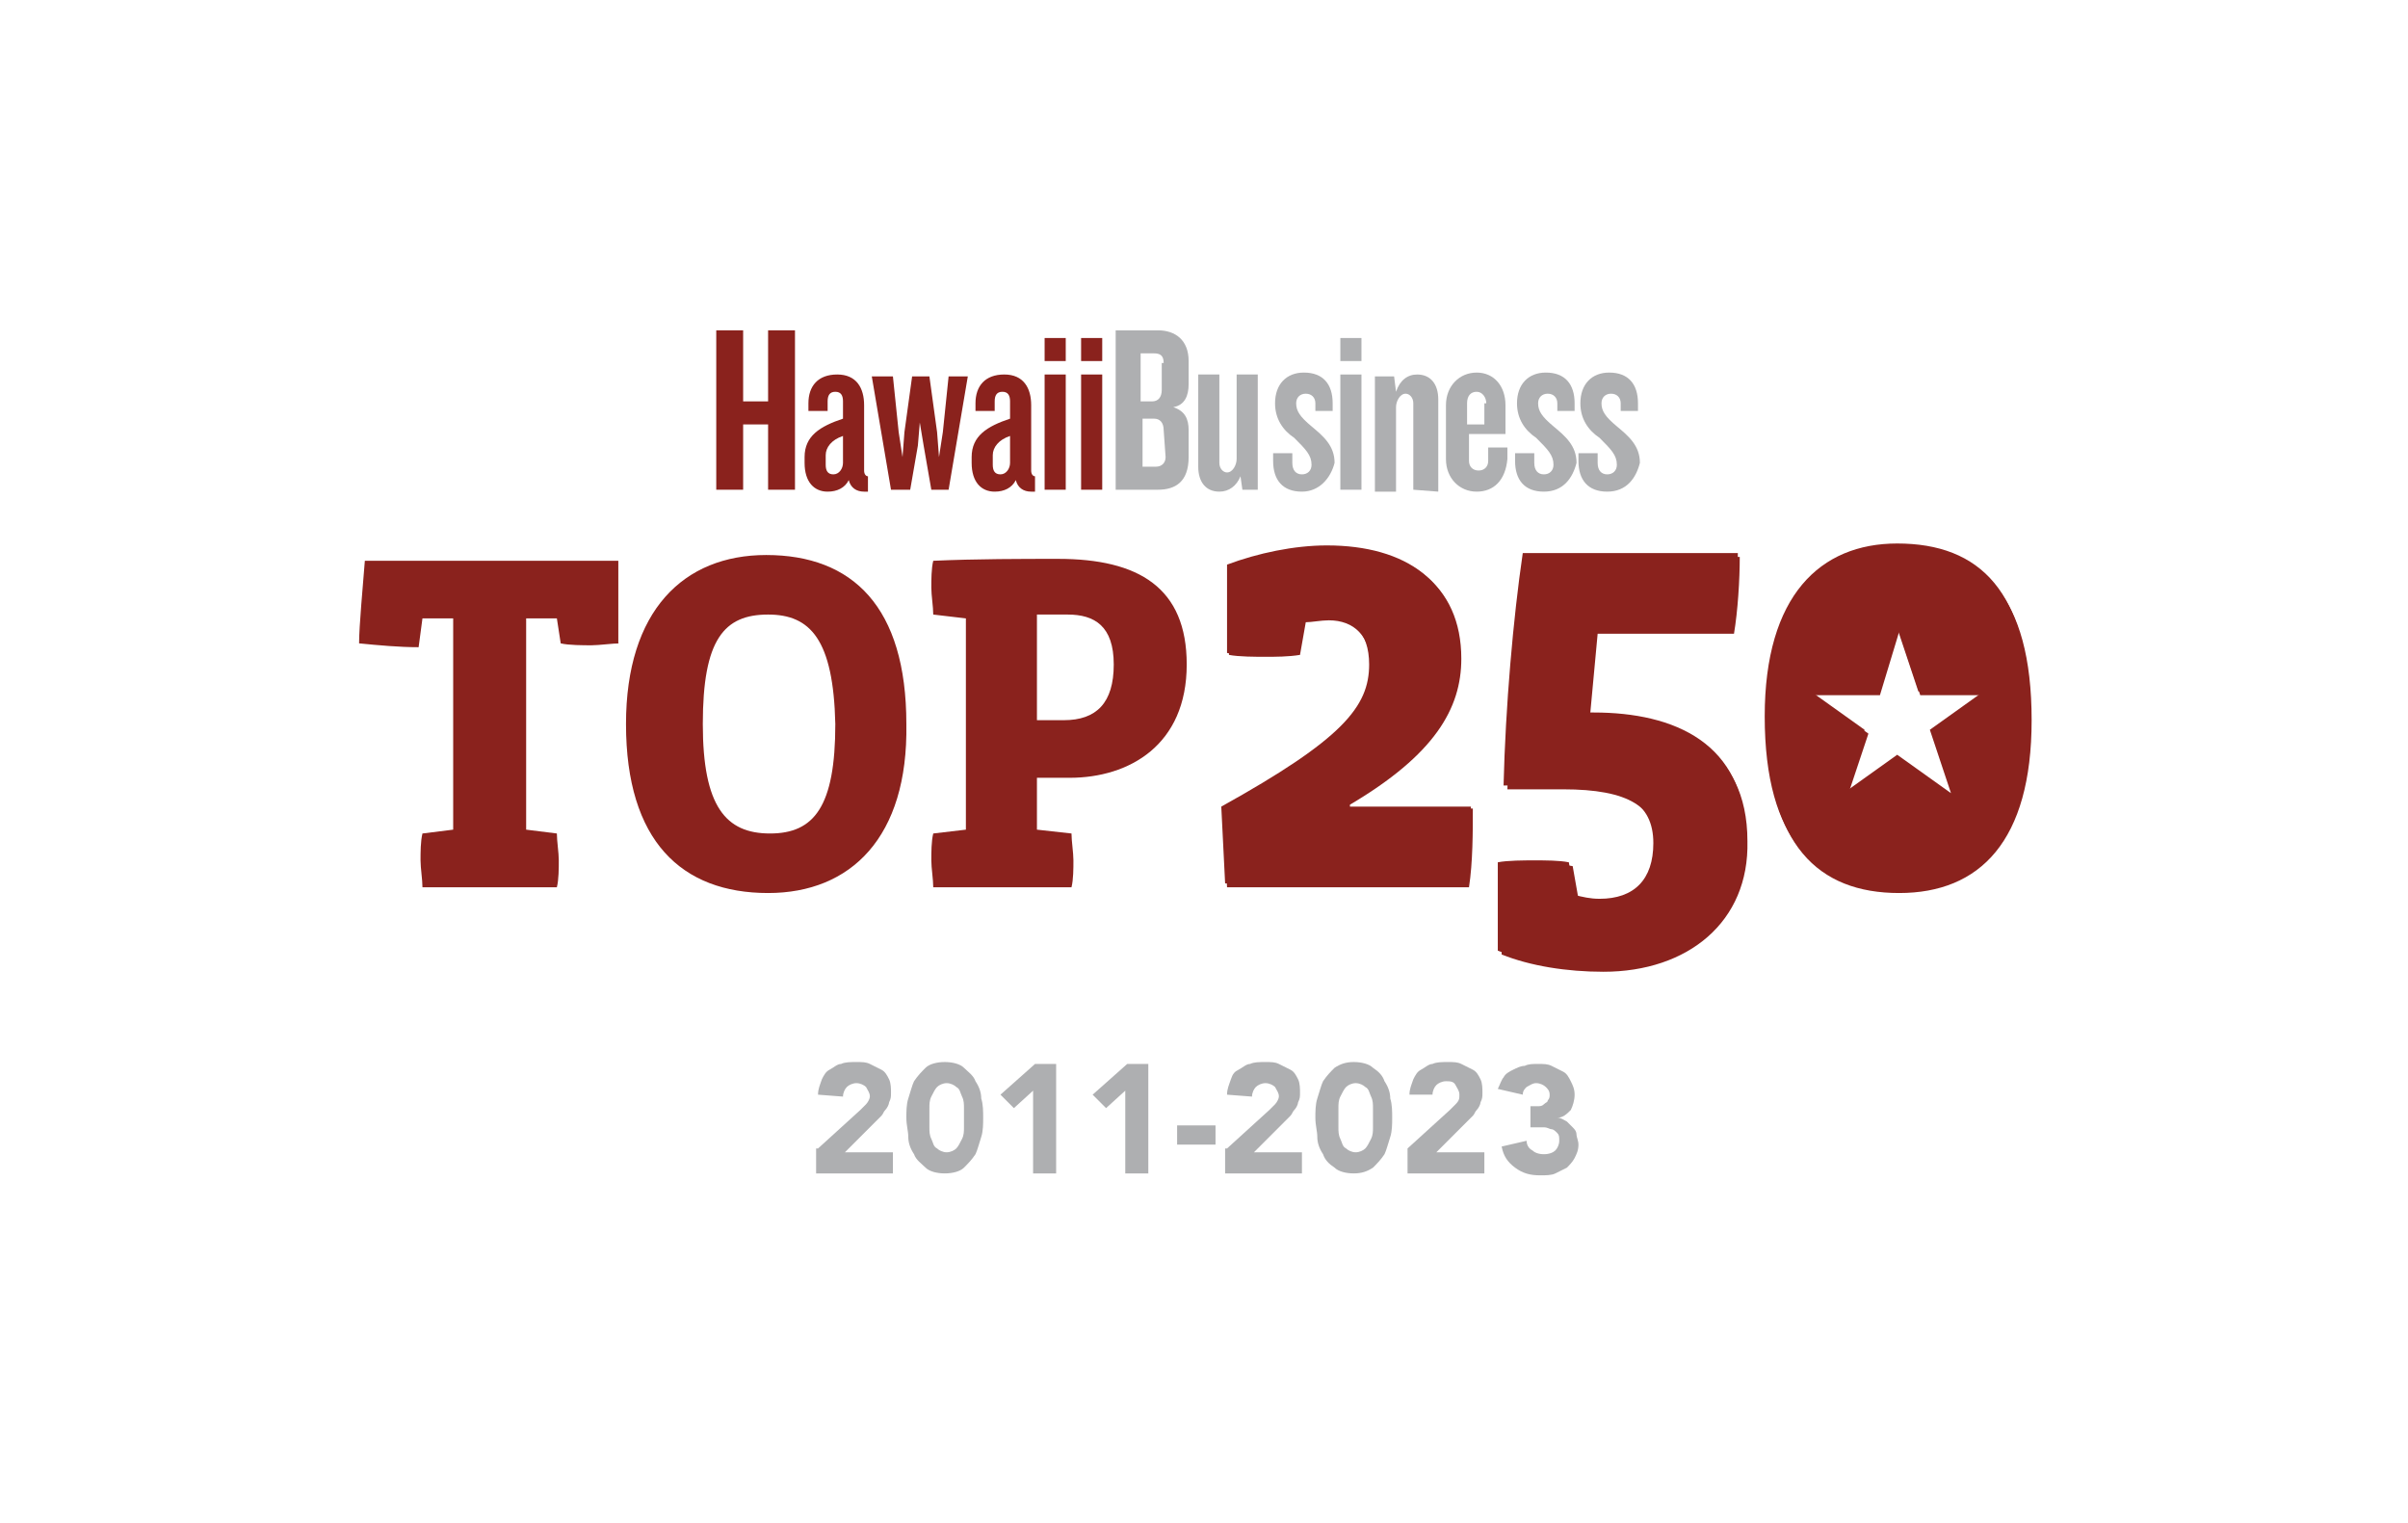
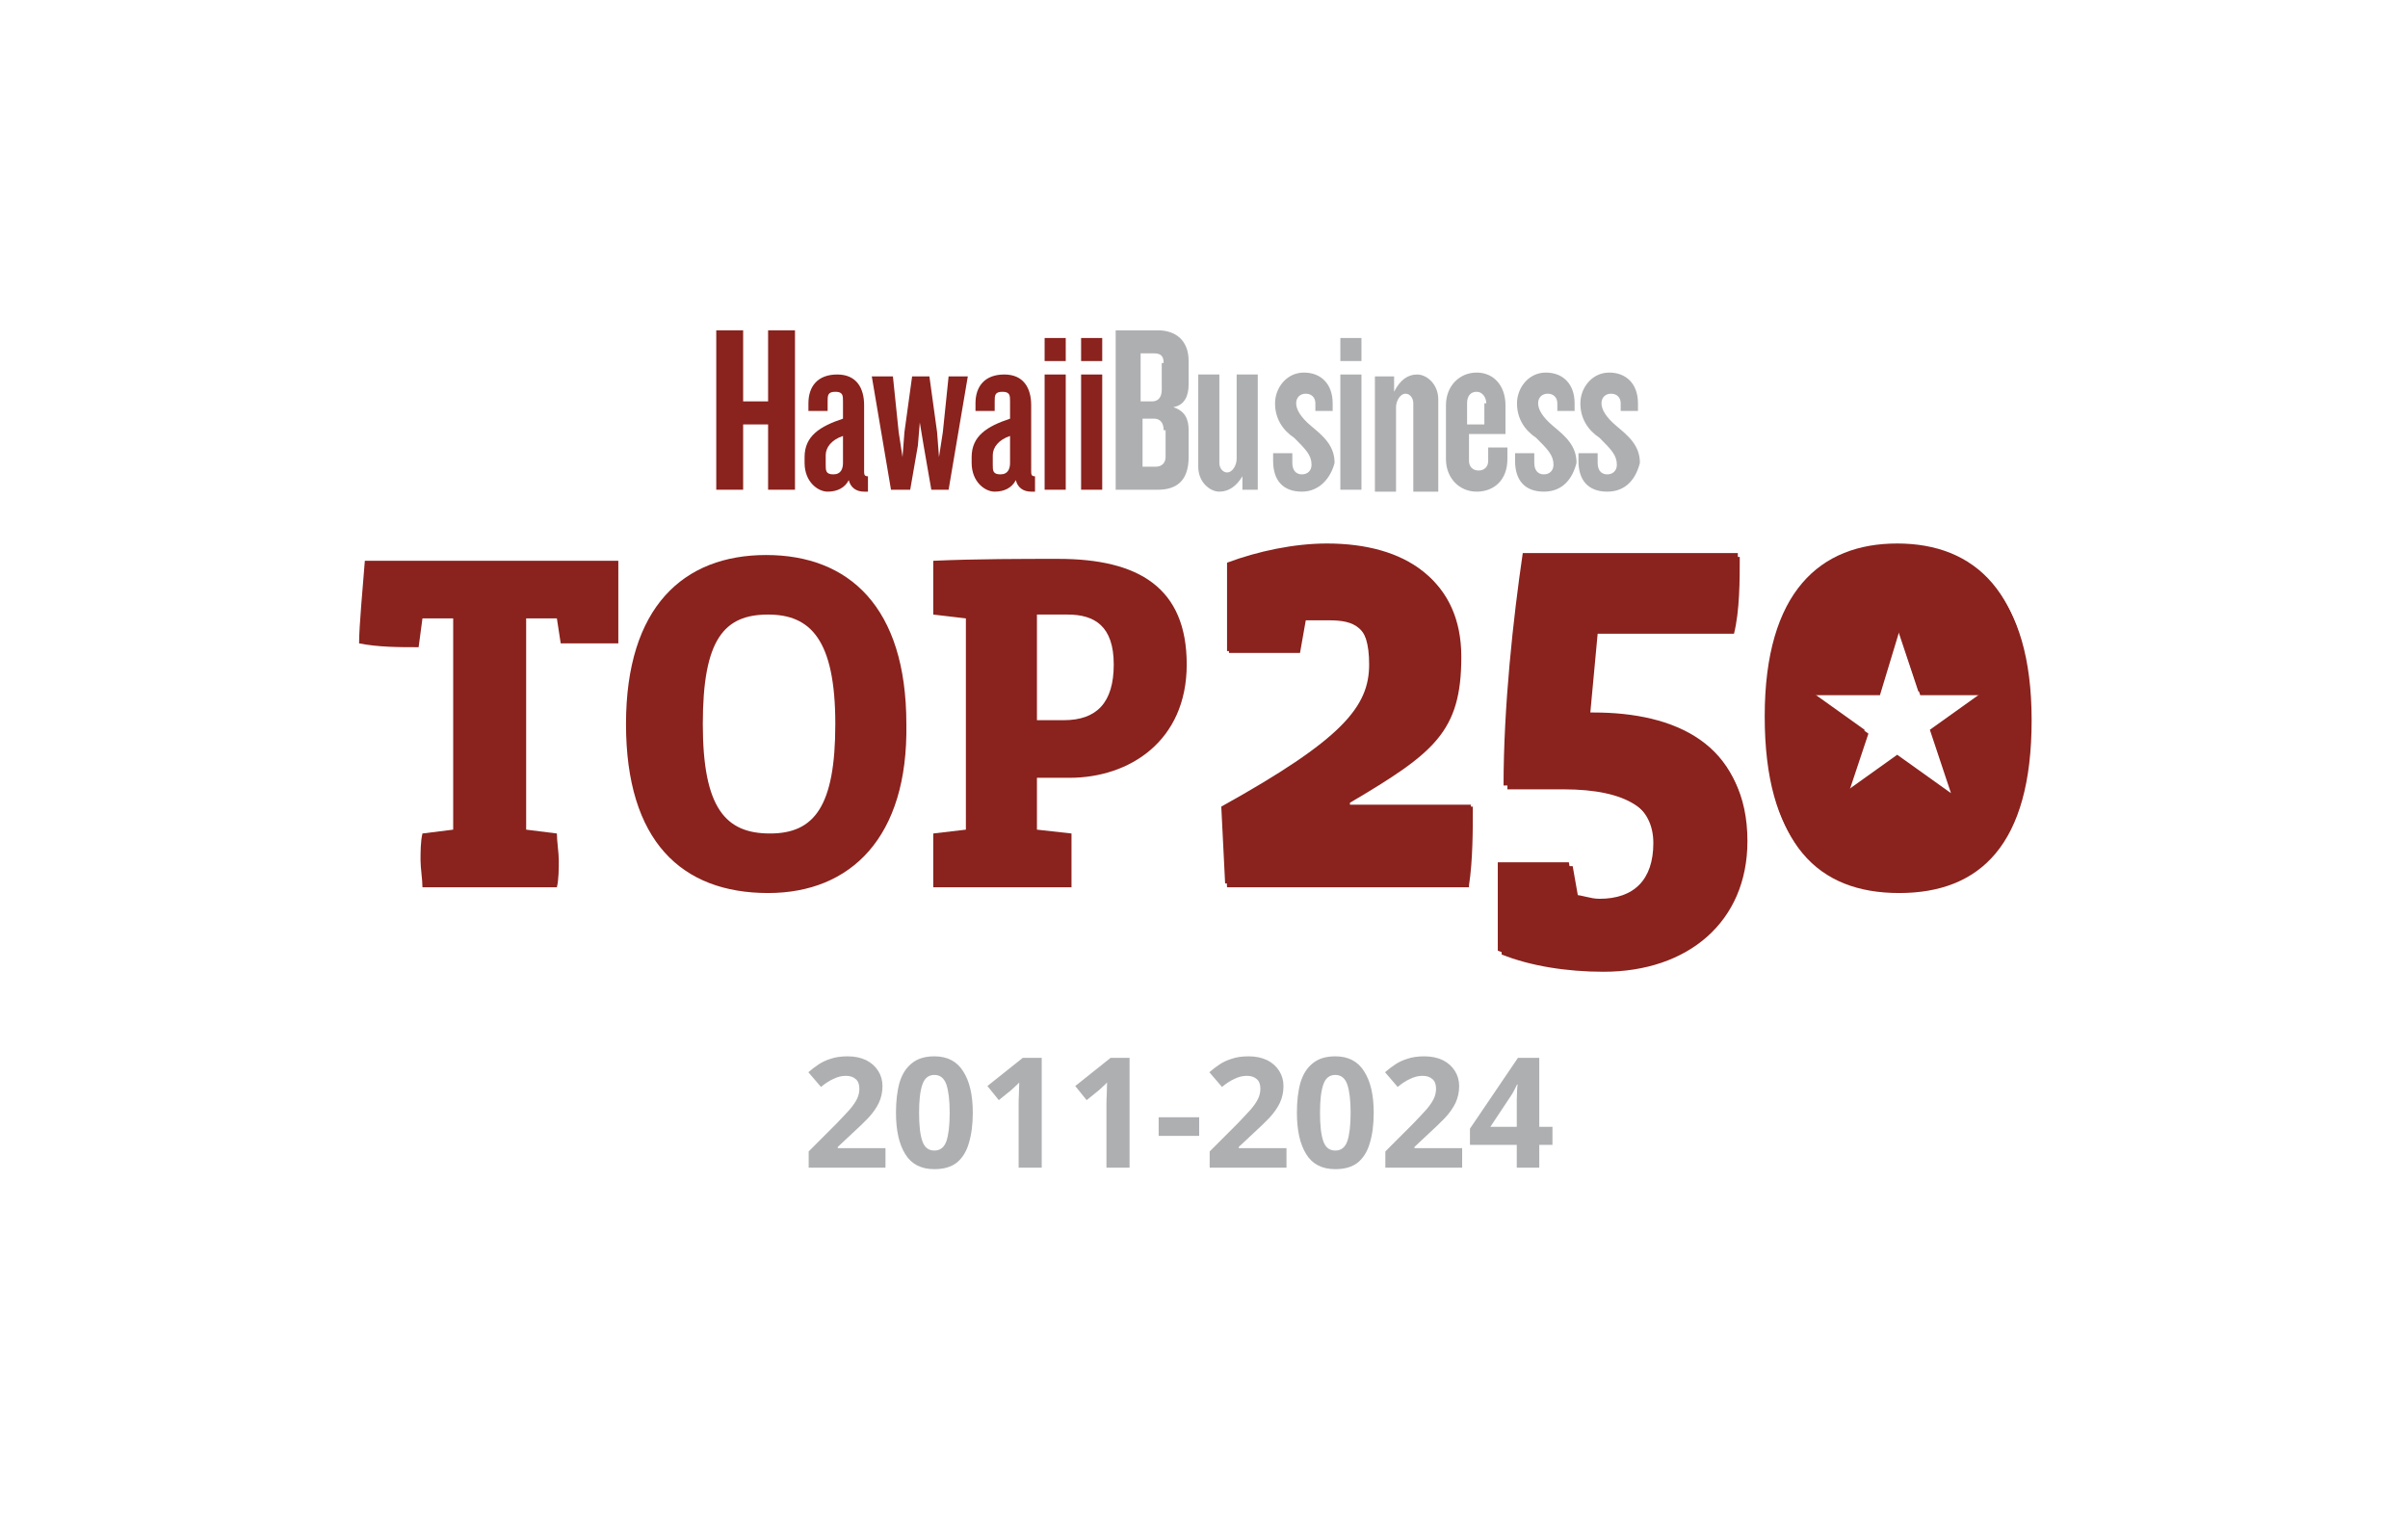
- <svg xmlns="http://www.w3.org/2000/svg" version="1.1" id="Layer_1" x="0px" y="0px" viewBox="0 0 125.4 79.3" style="enable-background:new 0 0 125.4 79.3;" xml:space="preserve">
-   <style type="text/css">
- 	.st0{fill:#8A221D;}
- 	.st1{fill:#AEAFB1;}
- </style>
+ <svg xmlns="http://www.w3.org/2000/svg" version="1.1" viewBox="0 0 125.4 79.3">
+   <defs>
+     <style>
+       .cls-1 {
+         font-family: Avenir-Black, Avenir;
+         font-size: 8px;
+         font-weight: 800;
+       }
+ 
+       .cls-1, .cls-2 {
+         fill: #aeafb1;
+       }
+ 
+       .cls-3 {
+         fill: #8a221d;
+       }
+     </style>
+   </defs>
  <g>
-     <g>
-       <path class="st0" d="M76.5,46.2H63.9l-0.2-4c6.3-3.5,7.7-5.2,7.7-7.4c0-1.7-0.9-2.5-2.2-2.5c-0.4,0-0.9,0.1-1.2,0.1l-0.3,1.7    c-0.6,0.1-1.3,0.1-1.8,0.1c-0.5,0-1.4,0-1.9-0.1v-4.6c1.6-0.6,3.5-1,5.2-1c4.1,0,6.9,1.9,6.9,5.8c0,2.6-1.4,5-5.8,7.6v0.2h6.4    C76.7,43.3,76.7,44.9,76.5,46.2L76.5,46.2z" />
-       <path class="st0" d="M83.5,50.6c-1.9,0-3.8-0.3-5.3-0.9v-4.6c0.5-0.1,1.4-0.1,1.9-0.1c0.6,0,1.3,0,1.8,0.1l0.3,1.7    c0.4,0.1,0.8,0.2,1.3,0.2c1.8,0,2.8-1,2.8-2.9c0-2.1-1.5-3-4.9-3h-2.9c0.1-4.1,0.5-8.7,1-12.1h11.1c0,1.2-0.1,2.8-0.3,4h-7.1    l-0.4,4.3h0.3c4.2,0,7.9,1.6,7.9,6.5C91.1,48,87.9,50.6,83.5,50.6L83.5,50.6z" />
-       <path class="st0" d="M97.9,36.2h-3.4l2.8,2l-1.1,3.3l2.8-2l2.8,2l-1.1-3.3l2.8-2H100l-1.1-3.3L97.9,36.2L97.9,36.2z M98.9,46.5    c-4.2,0-6.9-2.5-6.9-9c0-6.3,2.9-9,6.9-9c4.3,0,6.9,2.5,6.9,9C105.8,43.8,103.1,46.5,98.9,46.5L98.9,46.5z" />
-       <path class="st0" d="M32.3,33.5c-0.4,0-1.1,0.1-1.5,0.1c-0.4,0-1.2,0-1.6-0.1L29,32.2h-1.6v11l1.6,0.2c0,0.4,0.1,1,0.1,1.4    s0,1-0.1,1.4h-7c0-0.4-0.1-1-0.1-1.4c0-0.4,0-1,0.1-1.4l1.6-0.2v-11h-1.6l-0.2,1.5c-1,0-2.1-0.1-3.1-0.2c0-0.9,0.2-3,0.3-4.3h13.2    V33.5L32.3,33.5z" />
-       <path class="st0" d="M40,32c-2.3,0-3.4,1.3-3.4,5.7c0,4.3,1.2,5.7,3.5,5.7c2.3,0,3.4-1.4,3.4-5.7C43.4,33.3,42.2,32,40,32L40,32z     M40,46.5c-4.5,0-7.4-2.7-7.4-8.8c0-5.9,3-8.8,7.3-8.8c4.5,0,7.3,2.7,7.3,8.8C47.3,43.6,44.3,46.5,40,46.5L40,46.5z" />
-       <path class="st0" d="M55.6,32c-0.6,0-1.2,0-1.6,0v5.5h1.4c1.7,0,2.6-0.9,2.6-2.9C58,32.6,57,32,55.6,32L55.6,32z M55.7,40.5H54    v2.7l1.8,0.2c0,0.4,0.1,1,0.1,1.4s0,1-0.1,1.4h-7.2c0-0.4-0.1-1-0.1-1.4c0-0.4,0-1,0.1-1.4l1.7-0.2V32.2L48.6,32    c0-0.4-0.1-1-0.1-1.4s0-1,0.1-1.4c2.2-0.1,4.7-0.1,6.5-0.1c4.2,0,6.7,1.5,6.7,5.5C61.8,38.8,58.8,40.5,55.7,40.5L55.7,40.5z" />
-       <path class="st0" d="M76.3,46H63.8l-0.2-4c6.3-3.5,7.7-5.2,7.7-7.4c0-1.7-0.9-2.5-2.2-2.5c-0.4,0-0.9,0.1-1.2,0.1L67.6,34    c-0.6,0.1-1.3,0.1-1.8,0.1c-0.5,0-1.4,0-1.9-0.1v-4.6c1.6-0.6,3.5-1,5.2-1c4.1,0,6.9,1.9,6.9,5.8c0,2.6-1.4,5-5.8,7.6V42h6.4    C76.6,43.2,76.5,44.8,76.3,46L76.3,46z" />
-       <path class="st0" d="M83.3,50.4c-1.9,0-3.8-0.3-5.3-0.9v-4.6c0.5-0.1,1.4-0.1,1.9-0.1c0.6,0,1.3,0,1.8,0.1l0.3,1.7    c0.4,0.1,0.8,0.2,1.3,0.2c1.8,0,2.8-1,2.8-2.9c0-2.1-1.5-3-4.9-3h-2.9c0.1-4.1,0.5-8.7,1-12.1h11.2c0,1.2-0.1,2.8-0.3,4H83    l-0.4,4.3H83c4.2,0,7.9,1.6,7.9,6.5C90.9,47.8,87.7,50.4,83.3,50.4L83.3,50.4z" />
-       <path class="st0" d="M97.7,36h-3.4l2.8,2L96,41.3l2.8-2l2.8,2l-1.1-3.3l2.8-2h-3.4l-1.1-3.3L97.7,36L97.7,36z M98.8,46.3    c-4.2,0-6.9-2.5-6.9-9c0-6.3,2.9-9,6.9-9c4.3,0,6.9,2.5,6.9,9C105.7,43.6,102.9,46.3,98.8,46.3L98.8,46.3z" />
-       <polygon class="st0" points="40,25.5 40,22.1 38.7,22.1 38.7,25.5 37.3,25.5 37.3,17.2 38.7,17.2 38.7,20.9 40,20.9 40,17.2     41.4,17.2 41.4,25.5   " />
-       <path class="st0" d="M43.9,22.7c-0.6,0.2-0.9,0.6-0.9,1v0.5c0,0.3,0.1,0.5,0.4,0.5c0.3,0,0.5-0.3,0.5-0.6V22.7L43.9,22.7z     M45,25.6c-0.4,0-0.7-0.2-0.8-0.6c-0.2,0.4-0.6,0.6-1.1,0.6c-0.7,0-1.2-0.5-1.2-1.5v-0.3c0-1.1,0.8-1.6,2-2v-0.9    c0-0.3-0.1-0.5-0.4-0.5c-0.3,0-0.4,0.2-0.4,0.5v0.5h-1V21c0-0.9,0.5-1.5,1.5-1.5c1,0,1.4,0.7,1.4,1.6v3.4c0,0.2,0.1,0.3,0.2,0.3    v0.8L45,25.6L45,25.6z" />
-       <polygon class="st0" points="49.4,25.5 48.5,25.5 48.1,23.2 47.9,22 47.8,23.2 47.4,25.5 46.4,25.5 45.4,19.6 46.5,19.6     46.8,22.5 47,23.8 47.1,22.5 47.5,19.6 48.4,19.6 48.8,22.5 48.9,23.8 49.1,22.5 49.4,19.6 50.4,19.6   " />
-       <path class="st0" d="M52.6,22.7c-0.6,0.2-0.9,0.6-0.9,1v0.5c0,0.3,0.1,0.5,0.4,0.5c0.3,0,0.5-0.3,0.5-0.6V22.7L52.6,22.7z     M53.7,25.6c-0.4,0-0.7-0.2-0.8-0.6c-0.2,0.4-0.6,0.6-1.1,0.6c-0.7,0-1.2-0.5-1.2-1.5v-0.3c0-1.1,0.8-1.6,2-2v-0.9    c0-0.3-0.1-0.5-0.4-0.5c-0.3,0-0.4,0.2-0.4,0.5v0.5h-1V21c0-0.9,0.5-1.5,1.5-1.5c1,0,1.4,0.7,1.4,1.6v3.4c0,0.2,0.1,0.3,0.2,0.3    v0.8L53.7,25.6L53.7,25.6z" />
-       <path class="st0" d="M54.4,18.8v-1.2h1.1v1.2H54.4L54.4,18.8z M54.4,25.5v-6h1.1v6H54.4L54.4,25.5z" />
-       <path class="st0" d="M56.3,18.8v-1.2h1.1v1.2H56.3L56.3,18.8z M56.3,25.5v-6h1.1v6H56.3L56.3,25.5z" />
-       <path class="st1" d="M60.6,22.4c0-0.4-0.2-0.6-0.5-0.6h-0.6v2.5h0.7c0.3,0,0.5-0.2,0.5-0.5L60.6,22.4L60.6,22.4z M60.6,18.9    c0-0.4-0.2-0.5-0.5-0.5h-0.7v2.5h0.6c0.3,0,0.5-0.2,0.5-0.6V18.9L60.6,18.9z M60.3,25.5h-2.2v-8.3h2.2c0.9,0,1.6,0.5,1.6,1.6v1.2    c0,0.6-0.2,1.1-0.8,1.2c0.6,0.2,0.8,0.6,0.8,1.2v1.4C61.9,25.1,61.2,25.5,60.3,25.5L60.3,25.5z" />
-       <path class="st1" d="M64.7,25.5l-0.1-0.7c-0.2,0.5-0.6,0.8-1.1,0.8c-0.7,0-1.1-0.5-1.1-1.3v-4.8h1.1v4.6c0,0.3,0.2,0.5,0.4,0.5    c0.3,0,0.5-0.4,0.5-0.7v-4.4h1.1v6L64.7,25.5L64.7,25.5z" />
-       <path class="st1" d="M67.8,25.6c-1,0-1.5-0.6-1.5-1.6v-0.4h1v0.5c0,0.4,0.2,0.6,0.5,0.6s0.5-0.2,0.5-0.5c0-0.5-0.3-0.8-0.9-1.4    c-0.6-0.4-1-1-1-1.8c0-1,0.6-1.6,1.5-1.6c1,0,1.5,0.6,1.5,1.6v0.4h-0.9V21c0-0.3-0.2-0.5-0.5-0.5c-0.3,0-0.5,0.2-0.5,0.5    c0,0.4,0.2,0.7,0.8,1.2c0.6,0.5,1.2,1,1.2,1.9C69.3,24.9,68.7,25.6,67.8,25.6L67.8,25.6z" />
-       <path class="st1" d="M69.8,18.8v-1.2h1.1v1.2H69.8L69.8,18.8z M69.8,25.5v-6h1.1v6H69.8L69.8,25.5z" />
-       <path class="st1" d="M73.6,25.5V21c0-0.3-0.2-0.5-0.4-0.5c-0.3,0-0.5,0.4-0.5,0.7v4.4h-1.1v-6h1l0.1,0.8c0.2-0.6,0.6-0.9,1.1-0.9    c0.7,0,1.1,0.5,1.1,1.3v4.8L73.6,25.5L73.6,25.5z" />
-       <path class="st1" d="M77.4,21c0-0.3-0.2-0.6-0.5-0.6c-0.3,0-0.5,0.2-0.5,0.6v1.1h0.9V21L77.4,21z M76.9,25.6    c-0.9,0-1.6-0.7-1.6-1.7v-2.8c0-1,0.7-1.7,1.6-1.7c0.9,0,1.5,0.7,1.5,1.7v1.5h-1.9v1.4c0,0.3,0.2,0.5,0.5,0.5    c0.3,0,0.5-0.2,0.5-0.5v-0.7h1v0.6C78.4,25,77.8,25.6,76.9,25.6L76.9,25.6z" />
-       <path class="st1" d="M80.4,25.6c-1,0-1.5-0.6-1.5-1.6v-0.4h1v0.5c0,0.4,0.2,0.6,0.5,0.6c0.3,0,0.5-0.2,0.5-0.5    c0-0.5-0.3-0.8-0.9-1.4c-0.6-0.4-1-1-1-1.8c0-1,0.6-1.6,1.5-1.6c1,0,1.5,0.6,1.5,1.6v0.4h-0.9V21c0-0.3-0.2-0.5-0.5-0.5    c-0.3,0-0.5,0.2-0.5,0.5c0,0.4,0.2,0.7,0.8,1.2c0.6,0.5,1.2,1,1.2,1.9C81.9,24.9,81.4,25.6,80.4,25.6L80.4,25.6z" />
-       <path class="st1" d="M83.7,25.6c-1,0-1.5-0.6-1.5-1.6v-0.4h1v0.5c0,0.4,0.2,0.6,0.5,0.6c0.3,0,0.5-0.2,0.5-0.5    c0-0.5-0.3-0.8-0.9-1.4c-0.6-0.4-1-1-1-1.8c0-1,0.6-1.6,1.5-1.6c1,0,1.5,0.6,1.5,1.6v0.4h-0.9V21c0-0.3-0.2-0.5-0.5-0.5    c-0.3,0-0.5,0.2-0.5,0.5c0,0.4,0.2,0.7,0.8,1.2c0.6,0.5,1.2,1,1.2,1.9C85.2,24.9,84.7,25.6,83.7,25.6L83.7,25.6z" />
+     <g id="Layer_1">
+       <g>
+         <path class="cls-3" d="M76.5,46.2h-12.6l-.2-4c6.3-3.5,7.7-5.2,7.7-7.4s-.9-2.5-2.2-2.5-.9,0-1.2,0l-.3,1.7c-.6,0-1.3,0-1.8,0s-1.4,0-1.9,0v-4.6c1.6-.6,3.5-1,5.2-1,4.1,0,6.9,1.9,6.9,5.8s-1.4,5-5.8,7.6v.2h6.4c0,1.2,0,2.8-.2,4.1h0Z" />
+         <path class="cls-3" d="M83.5,50.6c-1.9,0-3.8-.3-5.3-.9v-4.6c.5,0,1.4,0,1.9,0s1.3,0,1.8,0l.3,1.7c.4,0,.8.2,1.3.2,1.8,0,2.8-1,2.8-2.9s-1.5-3-4.9-3h-2.9c0-4.1.5-8.7,1-12.1h11.1c0,1.2,0,2.8-.3,4h-7.1l-.4,4.3h.3c4.2,0,7.9,1.6,7.9,6.5,0,4.2-3.1,6.8-7.5,6.8h0Z" />
+         <path class="cls-3" d="M97.9,36.2h-3.4l2.8,2-1.1,3.3,2.8-2,2.8,2-1.1-3.3,2.8-2h-3.5l-1.1-3.3-1,3.3h0ZM98.9,46.5c-4.2,0-6.9-2.5-6.9-9s2.9-9,6.9-9,6.9,2.5,6.9,9-2.7,9-6.9,9h0Z" />
+         <path class="cls-3" d="M32.3,33.5c-.4,0-1.1,0-1.5,0s-1.2,0-1.6,0l-.2-1.3h-1.6v11l1.6.2c0,.4.1,1,.1,1.4s0,1-.1,1.4h-7c0-.4-.1-1-.1-1.4s0-1,.1-1.4l1.6-.2v-11h-1.6l-.2,1.5c-1,0-2.1,0-3.1-.2,0-.9.2-3,.3-4.3h13.2v4.3h.1Z" />
+         <path class="cls-3" d="M40,32c-2.3,0-3.4,1.3-3.4,5.7s1.2,5.7,3.5,5.7,3.4-1.4,3.4-5.7c0-4.4-1.3-5.7-3.5-5.7h0ZM40,46.5c-4.5,0-7.4-2.7-7.4-8.8s3-8.8,7.3-8.8,7.3,2.7,7.3,8.8c.1,5.9-2.9,8.8-7.2,8.8h0Z" />
+         <path class="cls-3" d="M55.6,32h-1.6v5.5h1.4c1.7,0,2.6-.9,2.6-2.9s-1-2.6-2.4-2.6h0ZM55.7,40.5h-1.7v2.7l1.8.2c0,.4,0,1,0,1.4s0,1,0,1.4h-7.2c0-.4,0-1,0-1.4s0-1,0-1.4l1.7-.2v-11l-1.7-.2c0-.4,0-1,0-1.4s0-1,0-1.4c2.2-.1,4.7-.1,6.5-.1,4.2,0,6.7,1.5,6.7,5.5s-3,5.9-6.1,5.9h0Z" />
+         <path class="cls-3" d="M76.3,46h-12.5l-.2-4c6.3-3.5,7.7-5.2,7.7-7.4s-.9-2.5-2.2-2.5-.9,0-1.2,0l-.3,1.8c-.6,0-1.3,0-1.8,0s-1.4,0-1.9,0v-4.6c1.6-.6,3.5-1,5.2-1,4.1,0,6.9,1.9,6.9,5.8s-1.4,5-5.8,7.6v.2h6.4c0,1.2,0,2.8-.3,4h0Z" />
+         <path class="cls-3" d="M83.3,50.4c-1.9,0-3.8-.3-5.3-.9v-4.6c.5,0,1.4,0,1.9,0s1.3,0,1.8,0l.3,1.7c.4,0,.8.2,1.3.2,1.8,0,2.8-1,2.8-2.9s-1.5-3-4.9-3h-2.9c0-4.1.5-8.7,1-12.1h11.2c0,1.2,0,2.8-.3,4h-7.2l-.4,4.3h.4c4.2,0,7.9,1.6,7.9,6.5s-3.2,6.8-7.6,6.8h0Z" />
+         <path class="cls-3" d="M97.7,36h-3.4l2.8,2-1.1,3.3,2.8-2,2.8,2-1.1-3.3,2.8-2h-3.4l-1.1-3.3-1.1,3.3h0ZM98.8,46.3c-4.2,0-6.9-2.5-6.9-9s2.9-9,6.9-9,6.9,2.5,6.9,9c0,6.3-2.8,9-6.9,9h0Z" />
+         <polygon class="cls-3" points="40 25.5 40 22.1 38.7 22.1 38.7 25.5 37.3 25.5 37.3 17.2 38.7 17.2 38.7 20.9 40 20.9 40 17.2 41.4 17.2 41.4 25.5 40 25.5" />
+         <path class="cls-3" d="M43.9,22.7c-.6.2-.9.6-.9,1v.5c0,.3,0,.5.4.5s.5-.3.5-.6v-1.4h0ZM45,25.6c-.4,0-.7-.2-.8-.6-.2.4-.6.6-1.1.6s-1.2-.5-1.2-1.5v-.3c0-1.1.8-1.6,2-2v-.9c0-.3,0-.5-.4-.5s-.4.2-.4.5v.5h-1v-.4c0-.9.5-1.5,1.5-1.5s1.4.7,1.4,1.6v3.4c0,.2,0,.3.2.3v.8h-.2Z" />
+         <polygon class="cls-3" points="49.4 25.5 48.5 25.5 48.1 23.2 47.9 22 47.8 23.2 47.4 25.5 46.4 25.5 45.4 19.6 46.5 19.6 46.8 22.5 47 23.8 47.1 22.5 47.5 19.6 48.4 19.6 48.8 22.5 48.9 23.8 49.1 22.5 49.4 19.6 50.4 19.6 49.4 25.5" />
+         <path class="cls-3" d="M52.6,22.7c-.6.2-.9.6-.9,1v.5c0,.3,0,.5.4.5s.5-.3.5-.6v-1.4h0ZM53.7,25.6c-.4,0-.7-.2-.8-.6-.2.4-.6.6-1.1.6s-1.2-.5-1.2-1.5v-.3c0-1.1.8-1.6,2-2v-.9c0-.3,0-.5-.4-.5s-.4.2-.4.5v.5h-1v-.4c0-.9.5-1.5,1.5-1.5s1.4.7,1.4,1.6v3.4c0,.2,0,.3.2.3v.8h-.2Z" />
+         <path class="cls-3" d="M54.4,18.8v-1.2h1.1v1.2h-1.1ZM54.4,25.5v-6h1.1v6h-1.1Z" />
+         <path class="cls-3" d="M56.3,18.8v-1.2h1.1v1.2h-1.1ZM56.3,25.5v-6h1.1v6h-1.1Z" />
+         <path class="cls-2" d="M60.6,22.4c0-.4-.2-.6-.5-.6h-.6v2.5h.7c.3,0,.5-.2.5-.5v-1.4h-.1ZM60.6,18.9c0-.4-.2-.5-.5-.5h-.7v2.5h.6c.3,0,.5-.2.5-.6v-1.4h.1ZM60.3,25.5h-2.2v-8.3h2.2c.9,0,1.6.5,1.6,1.6v1.2c0,.6-.2,1.1-.8,1.2.6.2.8.6.8,1.2v1.4c0,1.3-.7,1.7-1.6,1.7h0Z" />
+         <path class="cls-2" d="M64.7,25.5v-.7c-.3.5-.7.8-1.2.8s-1.1-.5-1.1-1.3v-4.8h1.1v4.6c0,.3.2.5.4.5.3,0,.5-.4.5-.7v-4.4h1.1v6h-.8Z" />
+         <path class="cls-2" d="M67.8,25.6c-1,0-1.5-.6-1.5-1.6v-.4h1v.5c0,.4.2.6.5.6s.5-.2.5-.5c0-.5-.3-.8-.9-1.4-.6-.4-1-1-1-1.8s.6-1.6,1.5-1.6,1.5.6,1.5,1.6v.4h-.9v-.4c0-.3-.2-.5-.5-.5s-.5.2-.5.5.2.7.8,1.2c.6.5,1.2,1,1.2,1.9-.2.8-.8,1.5-1.7,1.5h0Z" />
+         <path class="cls-2" d="M69.8,18.8v-1.2h1.1v1.2h-1.1ZM69.8,25.5v-6h1.1v6h-1.1Z" />
+         <path class="cls-2" d="M73.6,25.5v-4.5c0-.3-.2-.5-.4-.5-.3,0-.5.4-.5.7v4.4h-1.1v-6h1v.8c.3-.6.7-.9,1.2-.9s1.1.5,1.1,1.3v4.8h-1.3Z" />
+         <path class="cls-2" d="M77.4,21c0-.3-.2-.6-.5-.6s-.5.2-.5.6v1.1h.9v-1.1h0ZM76.9,25.6c-.9,0-1.6-.7-1.6-1.7v-2.8c0-1,.7-1.7,1.6-1.7s1.5.7,1.5,1.7v1.5h-1.9v1.4c0,.3.2.5.5.5s.5-.2.5-.5v-.7h1v.6c0,1.1-.7,1.7-1.6,1.7h0Z" />
+         <path class="cls-2" d="M80.4,25.6c-1,0-1.5-.6-1.5-1.6v-.4h1v.5c0,.4.2.6.5.6s.5-.2.5-.5c0-.5-.3-.8-.9-1.4-.6-.4-1-1-1-1.8s.6-1.6,1.5-1.6,1.5.6,1.5,1.6v.4h-.9v-.4c0-.3-.2-.5-.5-.5s-.5.2-.5.5.2.7.8,1.2c.6.5,1.2,1,1.2,1.9-.2.8-.7,1.5-1.7,1.5h0Z" />
+         <path class="cls-2" d="M83.7,25.6c-1,0-1.5-.6-1.5-1.6v-.4h1v.5c0,.4.2.6.5.6s.5-.2.5-.5c0-.5-.3-.8-.9-1.4-.6-.4-1-1-1-1.8s.6-1.6,1.5-1.6,1.5.6,1.5,1.6v.4h-.9v-.4c0-.3-.2-.5-.5-.5s-.5.2-.5.5.2.7.8,1.2c.6.5,1.2,1,1.2,1.9-.2.8-.7,1.5-1.7,1.5h0Z" />
+       </g>
+       <text class="cls-1" transform="translate(41.8 60.8)">
+         <tspan x="0" y="0">2011-2024</tspan>
+       </text>
    </g>
  </g>
-   <g>
-     <path class="st1" d="M42.6,59.8l2.2-2c0.1-0.1,0.2-0.2,0.3-0.3c0.1-0.1,0.2-0.3,0.2-0.4c0-0.2-0.1-0.3-0.2-0.5   c-0.1-0.1-0.3-0.2-0.5-0.2c-0.2,0-0.4,0.1-0.5,0.2s-0.2,0.3-0.2,0.5L42.6,57c0-0.3,0.1-0.5,0.2-0.8c0.1-0.2,0.2-0.4,0.4-0.5   c0.2-0.1,0.4-0.3,0.6-0.3c0.2-0.1,0.5-0.1,0.8-0.1c0.3,0,0.5,0,0.7,0.1c0.2,0.1,0.4,0.2,0.6,0.3c0.2,0.1,0.3,0.3,0.4,0.5   c0.1,0.2,0.1,0.5,0.1,0.7c0,0.2,0,0.3-0.1,0.5c0,0.1-0.1,0.3-0.2,0.4c-0.1,0.1-0.1,0.2-0.2,0.3c-0.1,0.1-0.2,0.2-0.3,0.3L44,60h2.5   v1.1h-4V59.8z" />
-     <path class="st1" d="M47.2,58.2c0-0.3,0-0.7,0.1-1c0.1-0.3,0.2-0.7,0.3-0.9c0.2-0.3,0.4-0.5,0.6-0.7s0.6-0.3,1-0.3   c0.4,0,0.8,0.1,1,0.3s0.5,0.4,0.6,0.7c0.2,0.3,0.3,0.6,0.3,0.9c0.1,0.3,0.1,0.7,0.1,1s0,0.7-0.1,1c-0.1,0.3-0.2,0.7-0.3,0.9   c-0.2,0.3-0.4,0.5-0.6,0.7s-0.6,0.3-1,0.3c-0.4,0-0.8-0.1-1-0.3s-0.5-0.4-0.6-0.7c-0.2-0.3-0.3-0.6-0.3-0.9S47.2,58.6,47.2,58.2z    M48.4,58.2c0,0.1,0,0.3,0,0.5s0,0.4,0.1,0.6c0.1,0.2,0.1,0.4,0.3,0.5c0.1,0.1,0.3,0.2,0.5,0.2c0.2,0,0.4-0.1,0.5-0.2   c0.1-0.1,0.2-0.3,0.3-0.5c0.1-0.2,0.1-0.4,0.1-0.6s0-0.4,0-0.5s0-0.3,0-0.5s0-0.4-0.1-0.6c-0.1-0.2-0.1-0.4-0.3-0.5   c-0.1-0.1-0.3-0.2-0.5-0.2c-0.2,0-0.4,0.1-0.5,0.2c-0.1,0.1-0.2,0.3-0.3,0.5c-0.1,0.2-0.1,0.4-0.1,0.6S48.4,58.1,48.4,58.2z" />
-     <path class="st1" d="M53.9,56.7l-1.1,1L52.1,57l1.8-1.6h1.1v5.7h-1.2V56.7z" />
-     <path class="st1" d="M58.7,56.7l-1.1,1L56.9,57l1.8-1.6h1.1v5.7h-1.2V56.7z" />
-     <path class="st1" d="M63.3,59.6h-2v-1h2V59.6z" />
-     <path class="st1" d="M63.9,59.8l2.2-2c0.1-0.1,0.2-0.2,0.3-0.3c0.1-0.1,0.2-0.3,0.2-0.4c0-0.2-0.1-0.3-0.2-0.5   c-0.1-0.1-0.3-0.2-0.5-0.2c-0.2,0-0.4,0.1-0.5,0.2c-0.1,0.1-0.2,0.3-0.2,0.5L63.9,57c0-0.3,0.1-0.5,0.2-0.8s0.2-0.4,0.4-0.5   c0.2-0.1,0.4-0.3,0.6-0.3c0.2-0.1,0.5-0.1,0.8-0.1c0.3,0,0.5,0,0.7,0.1c0.2,0.1,0.4,0.2,0.6,0.3c0.2,0.1,0.3,0.3,0.4,0.5   c0.1,0.2,0.1,0.5,0.1,0.7c0,0.2,0,0.3-0.1,0.5c0,0.1-0.1,0.3-0.2,0.4c-0.1,0.1-0.1,0.2-0.2,0.3c-0.1,0.1-0.2,0.2-0.3,0.3L65.3,60   h2.5v1.1h-4V59.8z" />
-     <path class="st1" d="M68.5,58.2c0-0.3,0-0.7,0.1-1c0.1-0.3,0.2-0.7,0.3-0.9c0.2-0.3,0.4-0.5,0.6-0.7c0.3-0.2,0.6-0.3,1-0.3   c0.4,0,0.8,0.1,1,0.3c0.3,0.2,0.5,0.4,0.6,0.7c0.2,0.3,0.3,0.6,0.3,0.9c0.1,0.3,0.1,0.7,0.1,1s0,0.7-0.1,1   c-0.1,0.3-0.2,0.7-0.3,0.9c-0.2,0.3-0.4,0.5-0.6,0.7c-0.3,0.2-0.6,0.3-1,0.3c-0.4,0-0.8-0.1-1-0.3c-0.3-0.2-0.5-0.4-0.6-0.7   c-0.2-0.3-0.3-0.6-0.3-0.9S68.5,58.6,68.5,58.2z M69.7,58.2c0,0.1,0,0.3,0,0.5s0,0.4,0.1,0.6c0.1,0.2,0.1,0.4,0.3,0.5   c0.1,0.1,0.3,0.2,0.5,0.2c0.2,0,0.4-0.1,0.5-0.2c0.1-0.1,0.2-0.3,0.3-0.5c0.1-0.2,0.1-0.4,0.1-0.6c0-0.2,0-0.4,0-0.5s0-0.3,0-0.5   c0-0.2,0-0.4-0.1-0.6c-0.1-0.2-0.1-0.4-0.3-0.5c-0.1-0.1-0.3-0.2-0.5-0.2c-0.2,0-0.4,0.1-0.5,0.2c-0.1,0.1-0.2,0.3-0.3,0.5   c-0.1,0.2-0.1,0.4-0.1,0.6S69.7,58.1,69.7,58.2z" />
-     <path class="st1" d="M73.3,59.8l2.2-2c0.1-0.1,0.2-0.2,0.3-0.3C76,57.3,76,57.2,76,57c0-0.2-0.1-0.3-0.2-0.5s-0.3-0.2-0.5-0.2   c-0.2,0-0.4,0.1-0.5,0.2s-0.2,0.3-0.2,0.5L73.4,57c0-0.3,0.1-0.5,0.2-0.8c0.1-0.2,0.2-0.4,0.4-0.5c0.2-0.1,0.4-0.3,0.6-0.3   c0.2-0.1,0.5-0.1,0.8-0.1c0.3,0,0.5,0,0.7,0.1c0.2,0.1,0.4,0.2,0.6,0.3c0.2,0.1,0.3,0.3,0.4,0.5c0.1,0.2,0.1,0.5,0.1,0.7   c0,0.2,0,0.3-0.1,0.5c0,0.1-0.1,0.3-0.2,0.4c-0.1,0.1-0.1,0.2-0.2,0.3c-0.1,0.1-0.2,0.2-0.3,0.3L74.8,60h2.5v1.1h-4V59.8z" />
-     <path class="st1" d="M79.4,57.6h0.4c0.1,0,0.2,0,0.3,0c0.1,0,0.2,0,0.3-0.1s0.2-0.1,0.2-0.2c0.1-0.1,0.1-0.2,0.1-0.3   c0-0.2-0.1-0.3-0.2-0.4c-0.1-0.1-0.3-0.2-0.5-0.2c-0.2,0-0.3,0.1-0.5,0.2c-0.1,0.1-0.2,0.2-0.2,0.4L78,56.7   c0.1-0.2,0.2-0.5,0.3-0.6c0.1-0.2,0.3-0.3,0.5-0.4c0.2-0.1,0.4-0.2,0.6-0.2c0.2-0.1,0.4-0.1,0.7-0.1c0.3,0,0.5,0,0.7,0.1   c0.2,0.1,0.4,0.2,0.6,0.3s0.3,0.3,0.4,0.5c0.1,0.2,0.2,0.4,0.2,0.7c0,0.3-0.1,0.6-0.2,0.8c-0.2,0.2-0.4,0.4-0.7,0.4v0   c0.2,0,0.3,0.1,0.5,0.2c0.1,0.1,0.2,0.2,0.3,0.3c0.1,0.1,0.2,0.2,0.2,0.4c0,0.1,0.1,0.3,0.1,0.5c0,0.3-0.1,0.5-0.2,0.7   c-0.1,0.2-0.3,0.4-0.4,0.5c-0.2,0.1-0.4,0.2-0.6,0.3s-0.5,0.1-0.8,0.1c-0.5,0-0.9-0.1-1.3-0.4s-0.6-0.6-0.7-1.1l1.3-0.3   c0,0.2,0.1,0.4,0.3,0.5c0.1,0.1,0.3,0.2,0.6,0.2c0.3,0,0.5-0.1,0.6-0.2s0.2-0.3,0.2-0.5c0-0.2,0-0.3-0.1-0.4   c-0.1-0.1-0.2-0.2-0.3-0.2c-0.1,0-0.2-0.1-0.4-0.1s-0.3,0-0.4,0h-0.3V57.6z" />
-   </g>
</svg>
